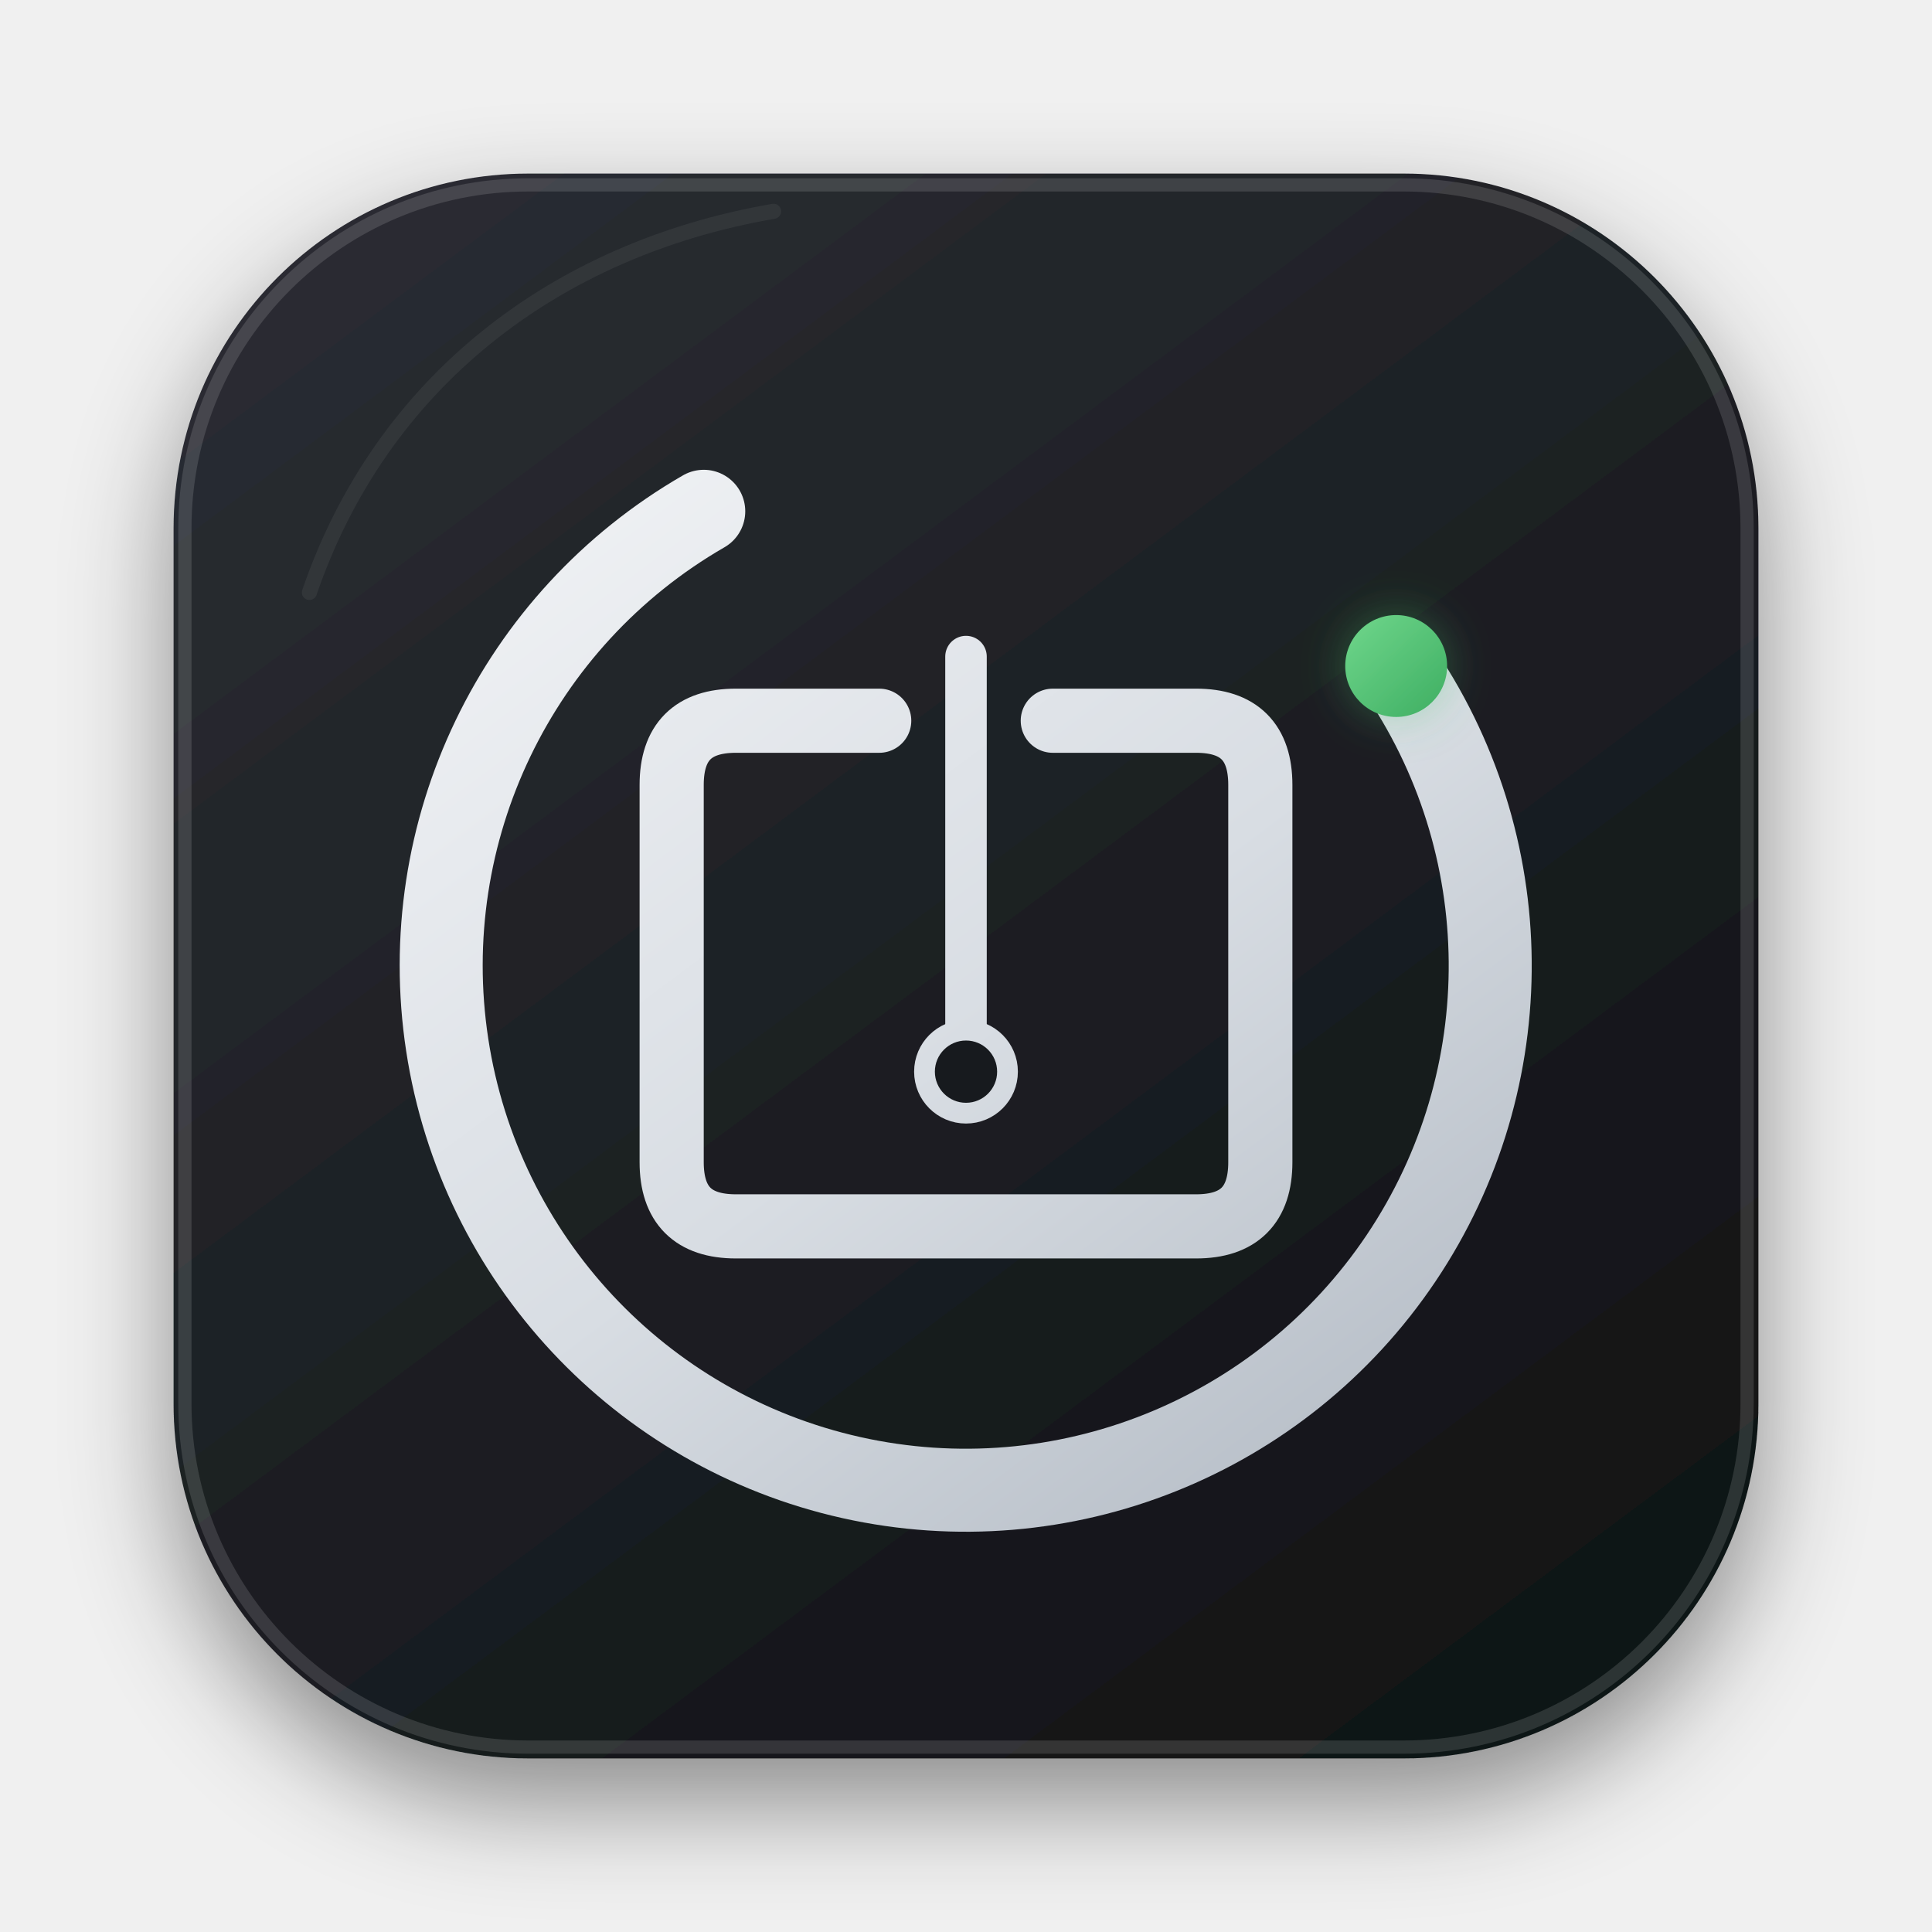
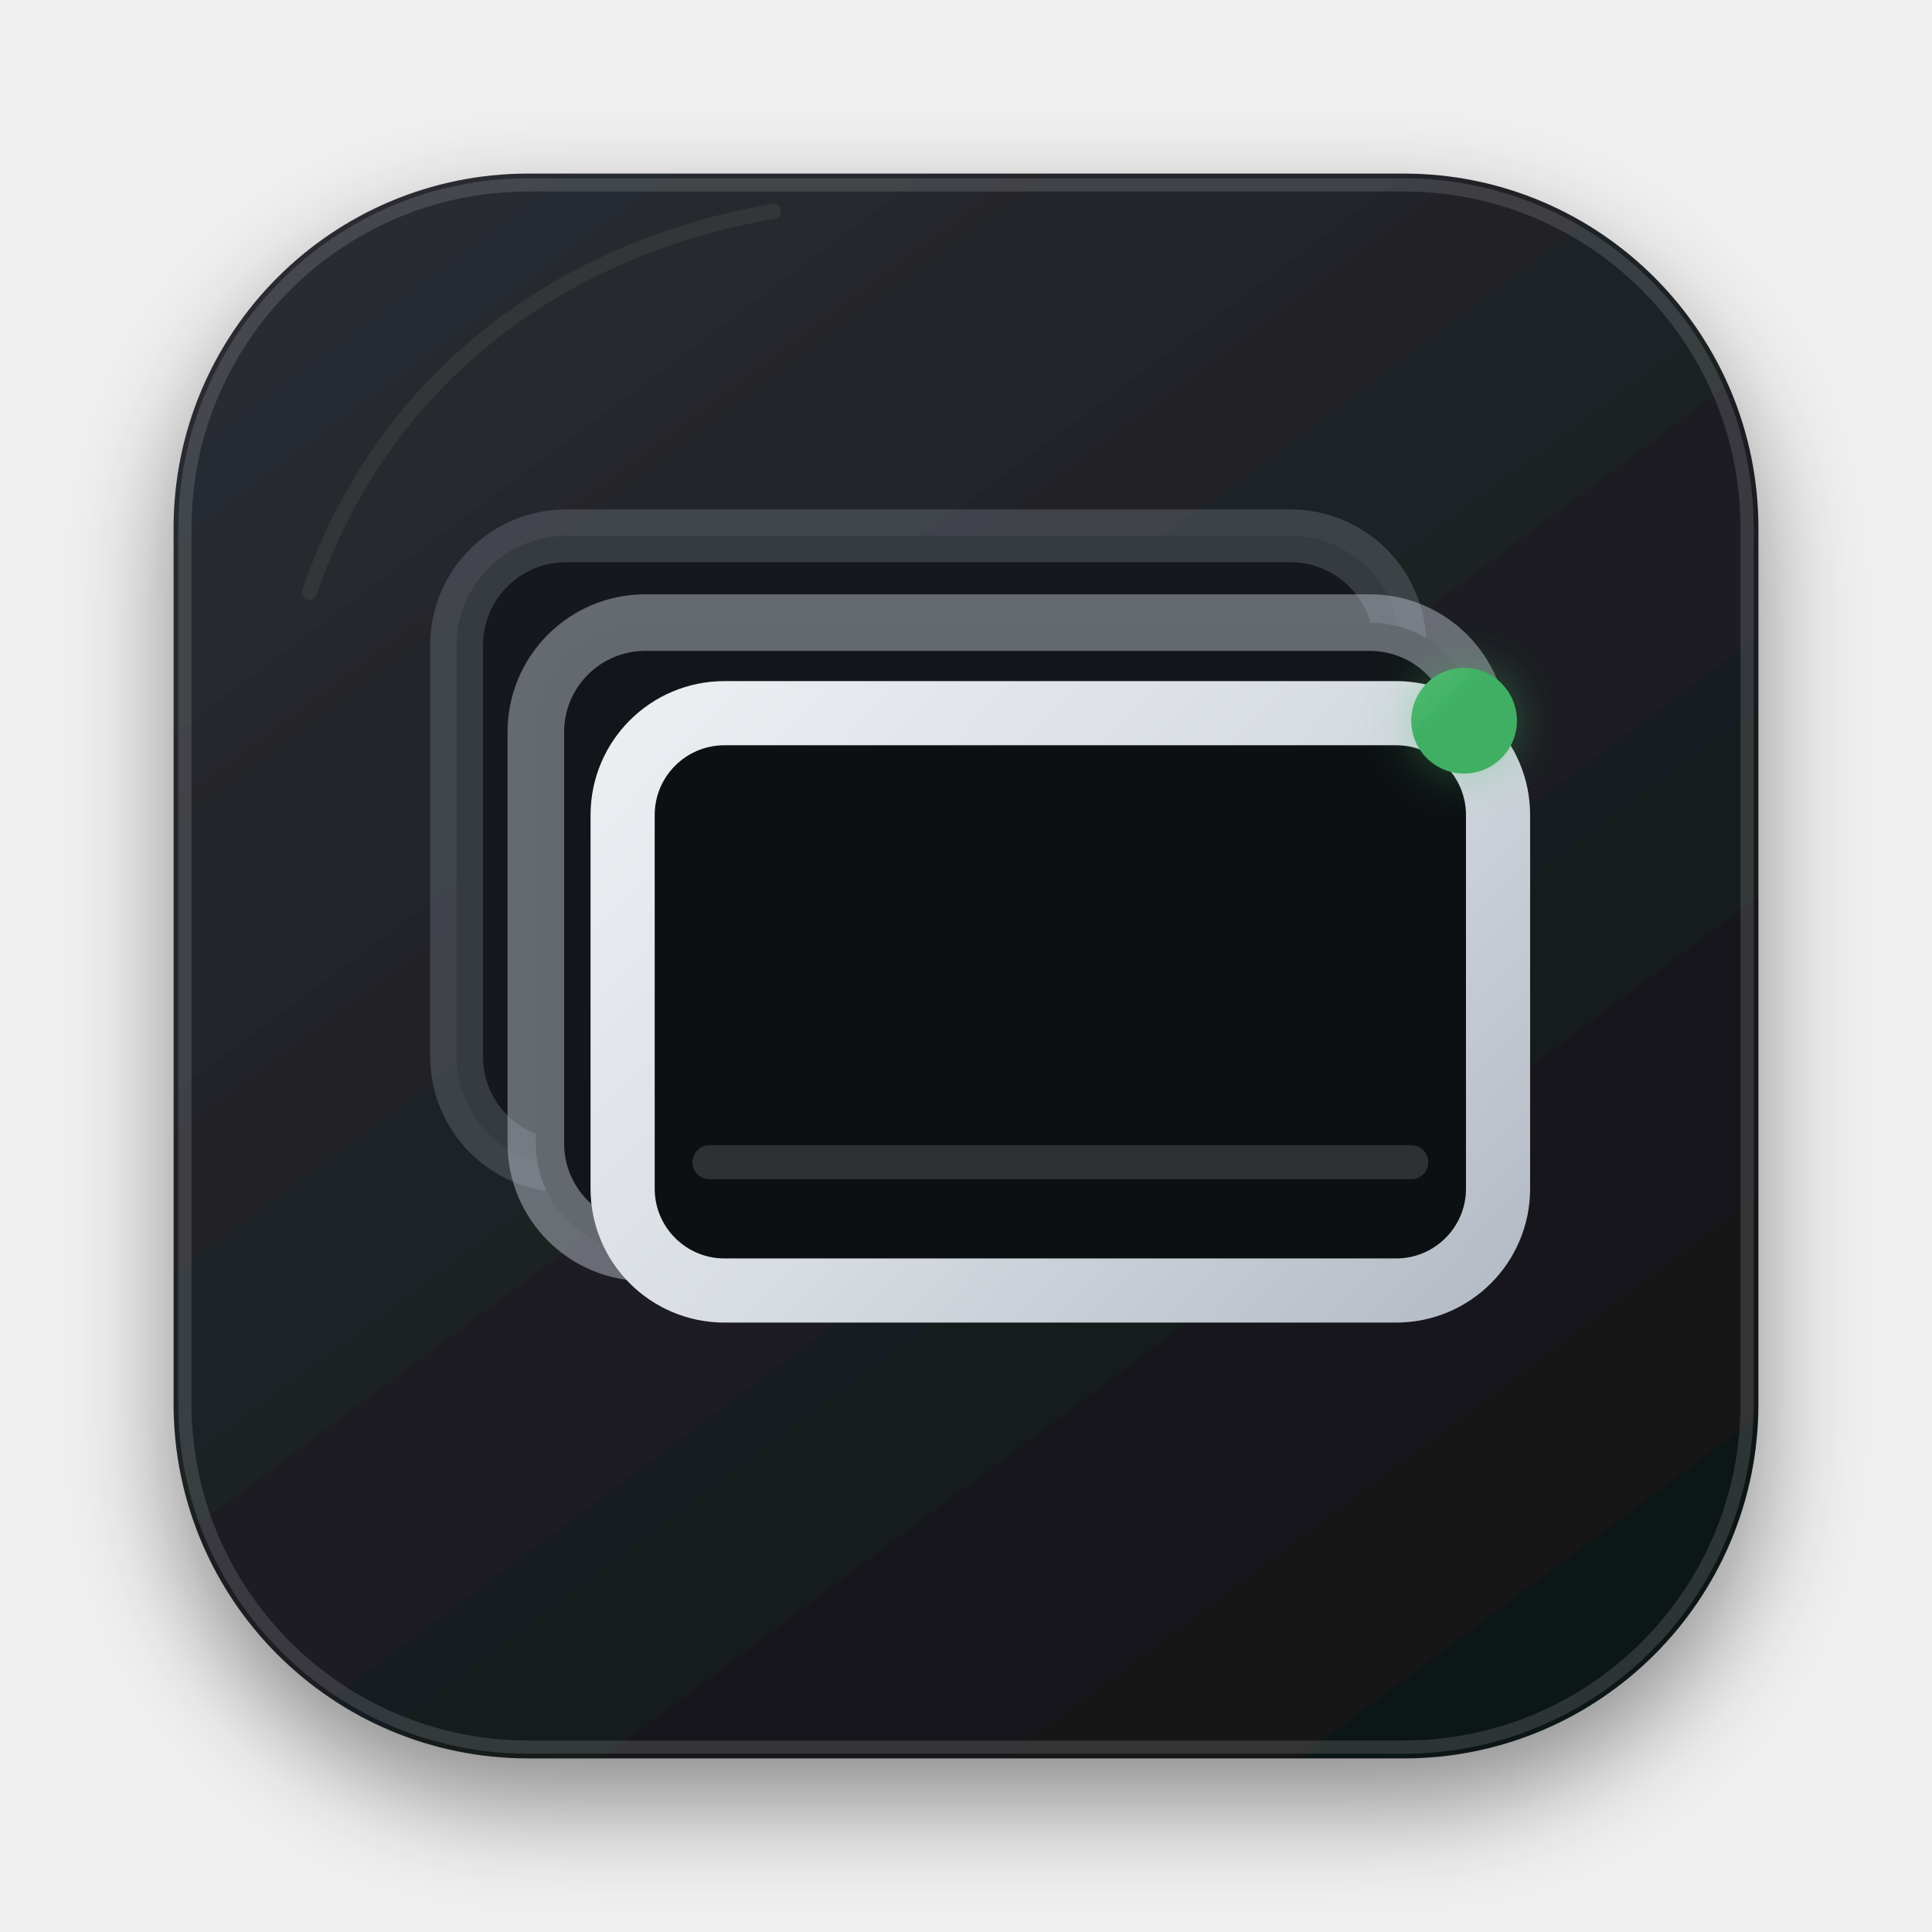
<svg xmlns="http://www.w3.org/2000/svg" width="1024" height="1024" viewBox="0 0 1024 1024">
  <defs>
    <linearGradient id="tile" x1="224" y1="124" x2="814" y2="916" gradientUnits="userSpaceOnUse">
      <stop offset="0" stop-color="#292c31" />
      <stop offset="0.58" stop-color="#1a1d21" />
      <stop offset="1" stop-color="#101215" />
    </linearGradient>
-     <linearGradient id="rim" x1="246" y1="154" x2="766" y2="850" gradientUnits="userSpaceOnUse">
+     <linearGradient id="rim" x1="260" y1="250" x2="790" y2="760" gradientUnits="userSpaceOnUse">
      <stop offset="0" stop-color="#f6f7f9" />
      <stop offset="0.55" stop-color="#d8dde3" />
      <stop offset="1" stop-color="#aeb6c0" />
    </linearGradient>
    <linearGradient id="signal" x1="708" y1="318" x2="766" y2="378" gradientUnits="userSpaceOnUse">
      <stop offset="0" stop-color="#76dc91" />
      <stop offset="1" stop-color="#3faf63" />
    </linearGradient>
    <filter id="tileShadow" x="-18%" y="-18%" width="136%" height="145%">
      <feDropShadow dx="0" dy="24" stdDeviation="28" flood-color="#000000" flood-opacity=".42" />
    </filter>
    <filter id="signalGlow" x="-90%" y="-90%" width="280%" height="280%">
      <feDropShadow dx="0" dy="0" stdDeviation="12" flood-color="#4bc56c" flood-opacity=".36" />
    </filter>
  </defs>
  <rect x="92" y="92" width="840" height="840" rx="188" fill="url(#tile)" filter="url(#tileShadow)" />
  <rect x="98" y="98" width="828" height="828" rx="182" fill="none" stroke="#ffffff" stroke-opacity=".13" stroke-width="7" />
  <path d="M164 314 C202 203 294 132 410 112" fill="none" stroke="#ffffff" stroke-opacity=".055" stroke-width="8" stroke-linecap="round" />
-   <path d="M373 271 A278 278 0 1 0 740 353" fill="none" stroke="url(#rim)" stroke-width="44" stroke-linecap="round" />
-   <circle cx="740" cy="353" r="27" fill="url(#signal)" filter="url(#signalGlow)" />
-   <path d="M466 382 H390 Q356 382 356 416 V616 Q356 650 390 650 H634 Q668 650 668 616 V416 Q668 382 634 382 H558" fill="none" stroke="url(#rim)" stroke-width="34" stroke-linecap="round" stroke-linejoin="round" />
-   <path d="M512 348 V548" fill="none" stroke="url(#rim)" stroke-width="22" stroke-linecap="round" />
-   <circle cx="512" cy="568" r="22" fill="#171a1e" stroke="url(#rim)" stroke-width="11" />
+   <rect x="242" y="284" width="500" height="334" rx="58" fill="#15181c" stroke="#8e97a3" stroke-opacity=".28" stroke-width="28" />
+   <rect x="284" y="330" width="500" height="334" rx="58" fill="#121519" stroke="#b6bdc6" stroke-opacity=".5" stroke-width="30" />
+   <rect x="330" y="378" width="464" height="306" rx="54" fill="#0d1013" stroke="url(#rim)" stroke-width="34" />
+   <path d="M376 616 H748" fill="none" stroke="#ffffff" stroke-opacity=".14" stroke-width="18" stroke-linecap="round" />
+   <circle cx="776" cy="382" r="28" fill="url(#signal)" filter="url(#signalGlow)" />
</svg>
